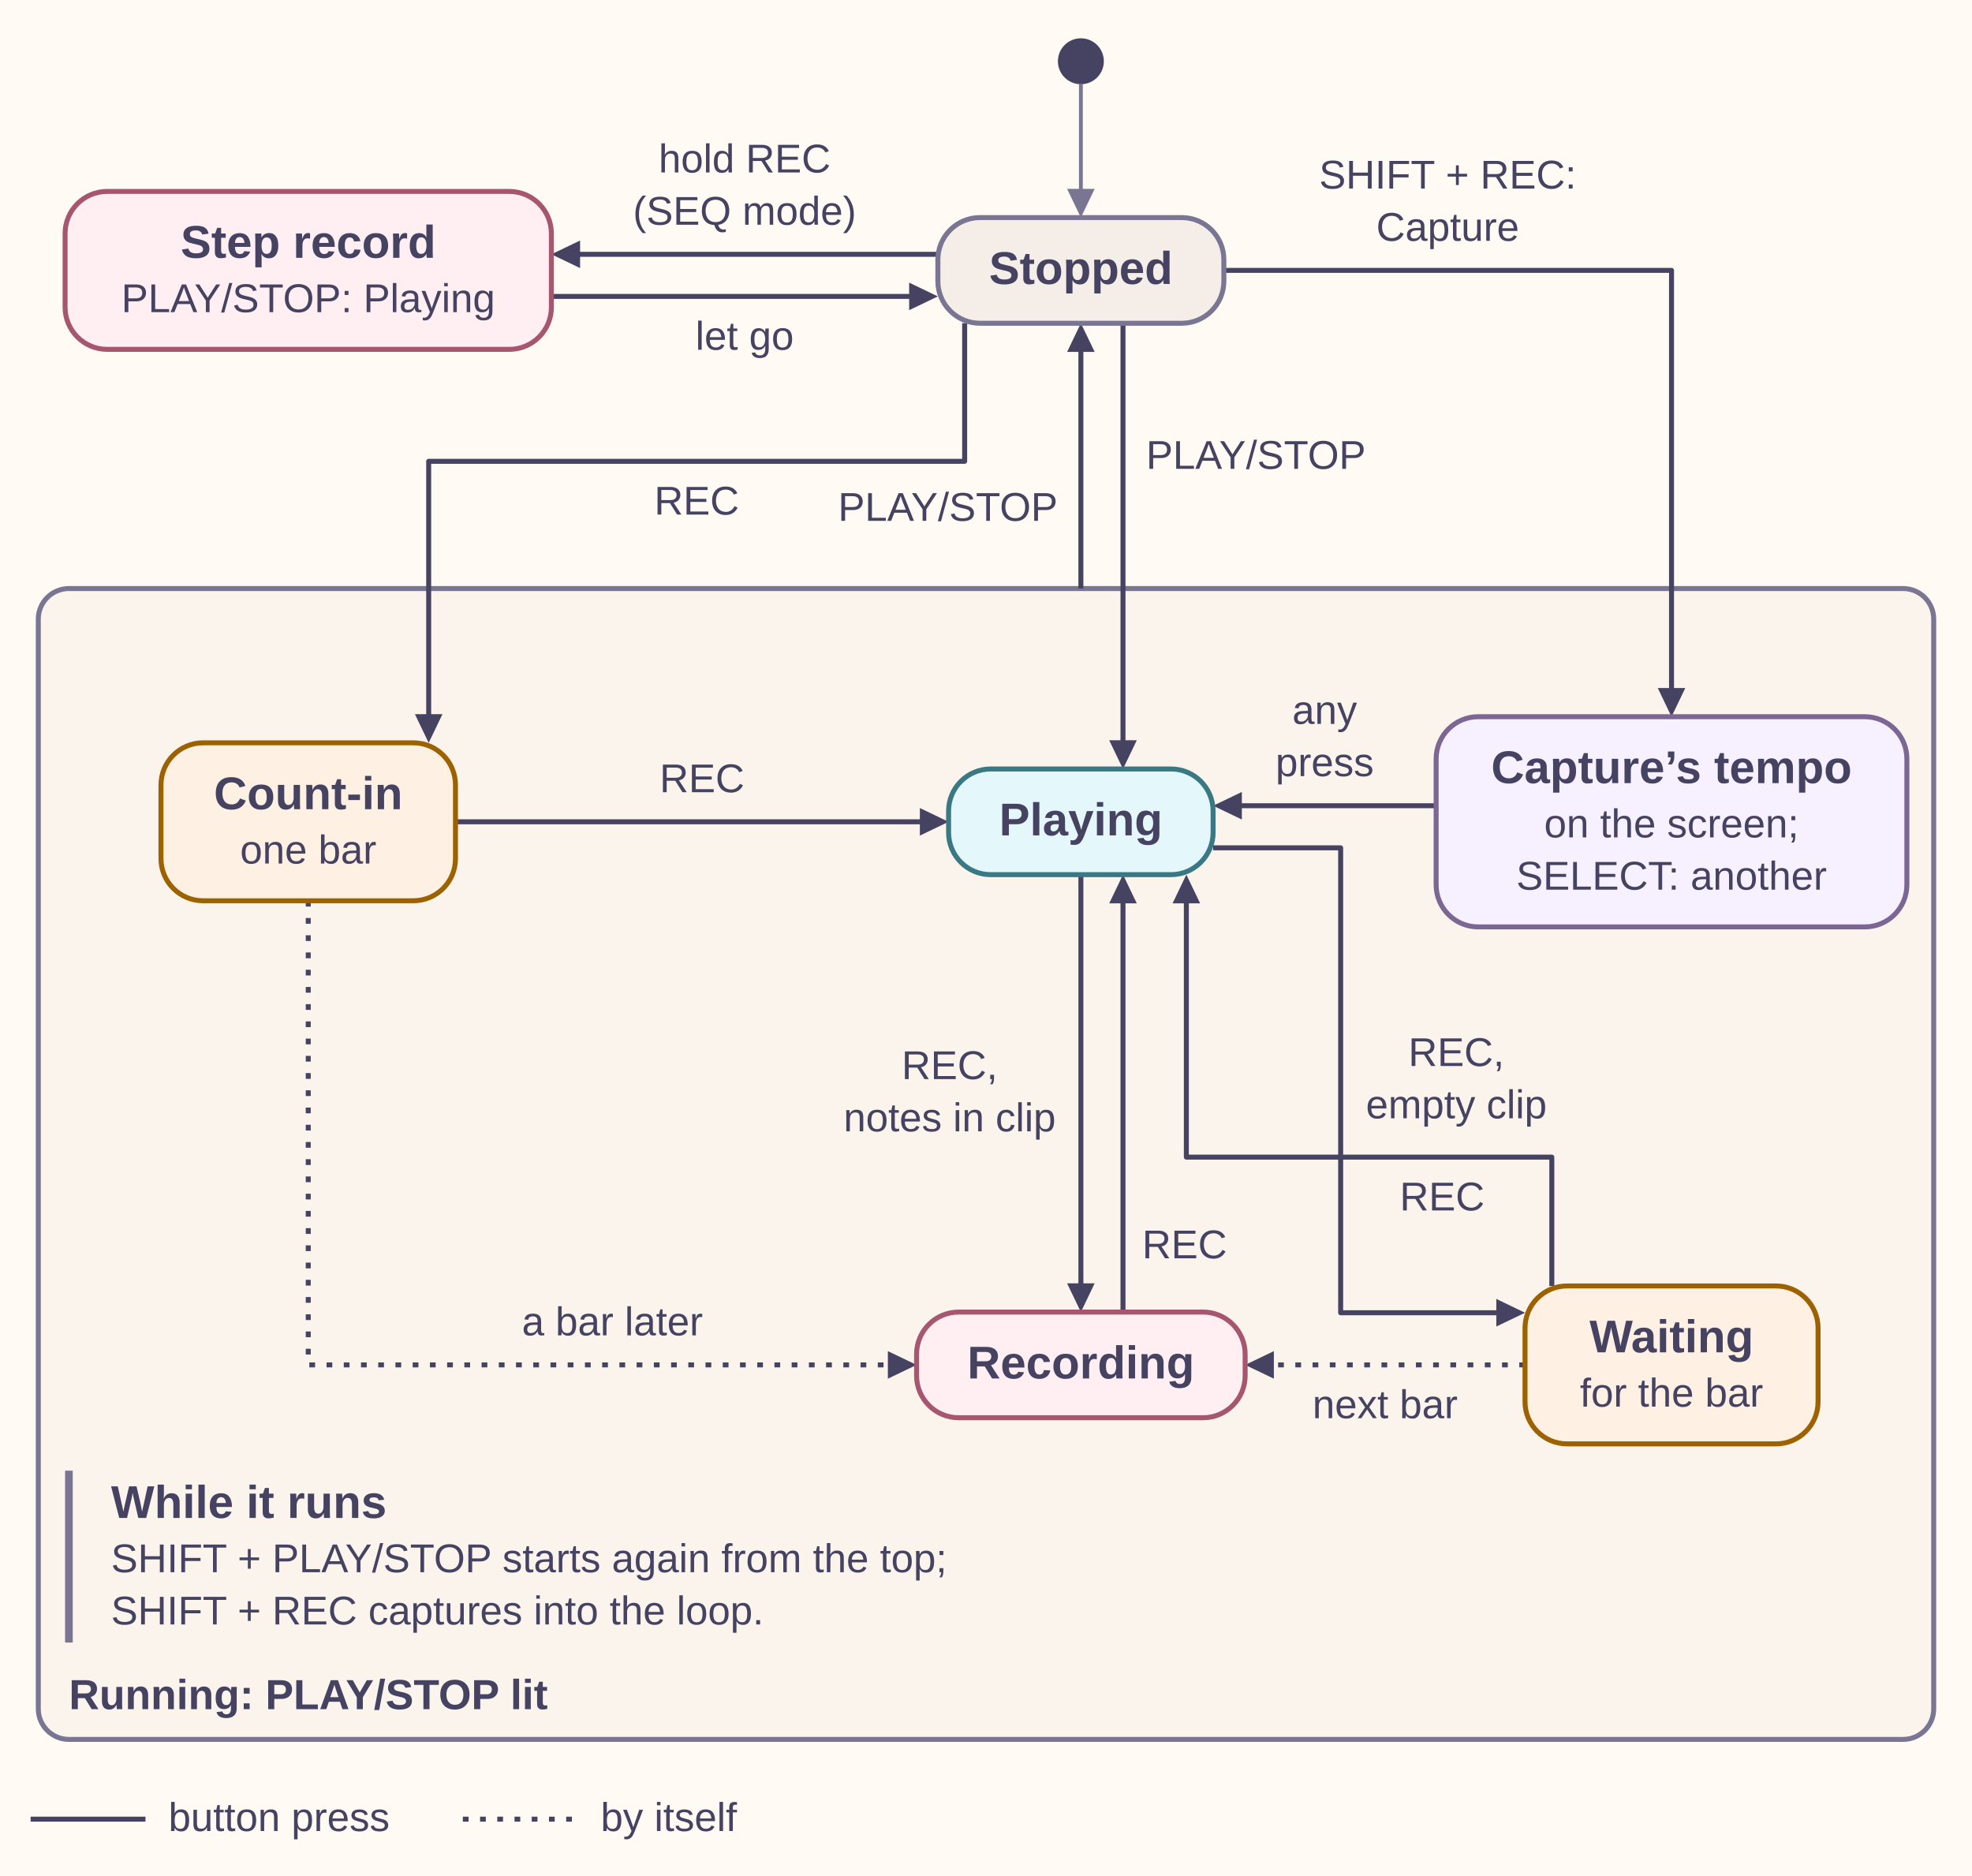
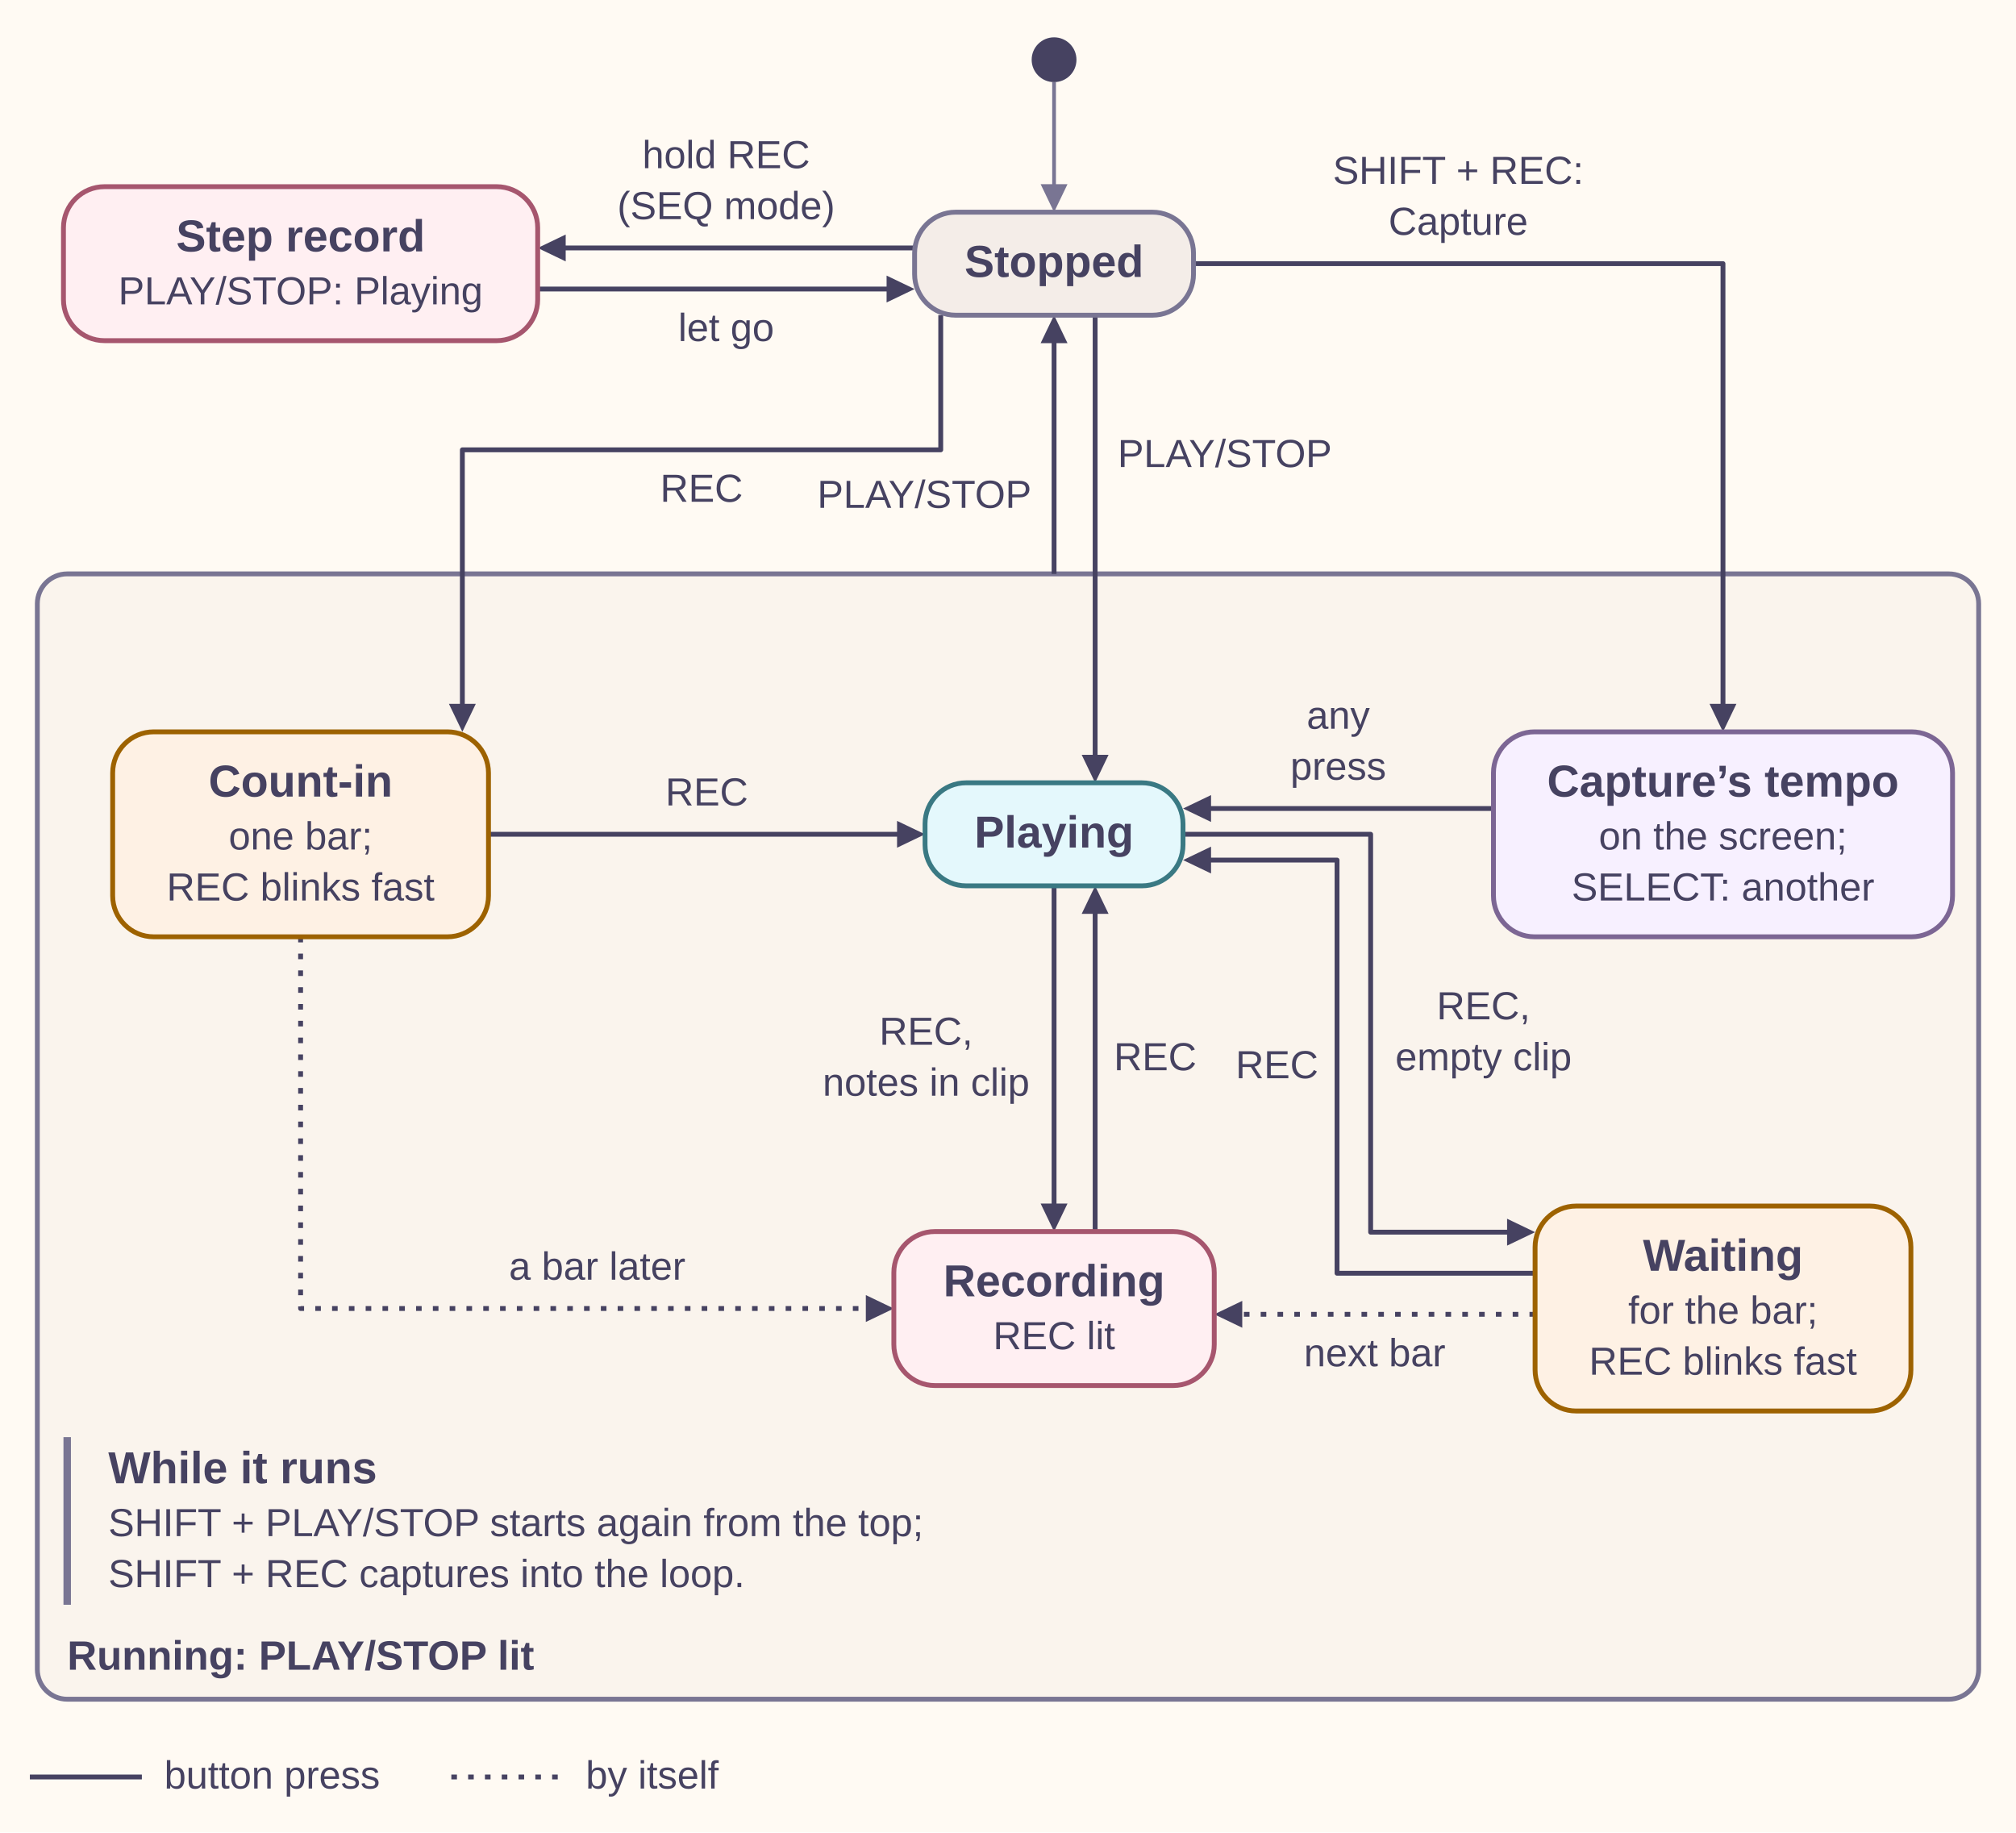
- <svg xmlns="http://www.w3.org/2000/svg" width="772.69" height="734.96" viewBox="-6 -10 515.13 489.98" role="img">
-   <rect data-kind="bg" x="-6" y="-10" width="515.13" height="489.98" fill="#fffaf3" />
-   <rect data-kind="group" data-id="running" x="4" y="143.72" width="495.13" height="300.6" rx="8" fill="#faf4ed" stroke="#797593" stroke-width="1.3" />
-   <text x="12" y="436.42" fill="#464261" font-family="IBM Plex Sans, Helvetica Neue, Arial, sans-serif" font-size="11" font-weight="600" text-anchor="start" data-owner="running">Running: PLAY/STOP lit</text>
+ <svg xmlns="http://www.w3.org/2000/svg" width="810.03" height="736.2" viewBox="-6 -10 540.02 490.8" role="img">
+   <rect data-kind="bg" x="-6" y="-10" width="540.02" height="490.8" fill="#fffaf3" />
+   <rect data-kind="group" data-id="running" x="4" y="143.72" width="520.02" height="301.43" rx="8" fill="#faf4ed" stroke="#797593" stroke-width="1.3" />
+   <text x="12" y="437.25" fill="#464261" font-family="IBM Plex Sans, Helvetica Neue, Arial, sans-serif" font-size="11" font-weight="600" text-anchor="start" data-owner="running">Running: PLAY/STOP lit</text>
  <path data-kind="edge" data-id="e0" data-from="start" data-to="stopped" d="M276.35 12 L276.35 40.33" fill="none" stroke="#797593" stroke-width="1" stroke-linecap="butt" stroke-linejoin="round" />
-   <path data-kind="edge" data-id="e1" data-from="stopped" data-to="playing" d="M287.35 74.42 L287.35 184.35" fill="none" stroke="#464261" stroke-width="1.3" stroke-linecap="butt" stroke-linejoin="round" />
+   <path data-kind="edge" data-id="e1" data-from="stopped" data-to="playing" d="M287.35 74.42 L287.35 193.18" fill="none" stroke="#464261" stroke-width="1.3" stroke-linecap="butt" stroke-linejoin="round" />
  <path data-kind="edge" data-id="e2" data-from="running" data-to="stopped" d="M276.35 143.72 L276.35 80.92" fill="none" stroke="#464261" stroke-width="1.3" stroke-linecap="butt" stroke-linejoin="round" />
  <path data-kind="edge" data-id="e3" data-from="stopped" data-to="step" d="M238.99 56.42 L144.53 56.42" fill="none" stroke="#464261" stroke-width="1.3" stroke-linecap="butt" stroke-linejoin="round" />
  <path data-kind="edge" data-id="e4" data-from="step" data-to="stopped" d="M138.03 67.42 L232.49 67.42" fill="none" stroke="#464261" stroke-width="1.3" stroke-linecap="butt" stroke-linejoin="round" />
-   <path data-kind="edge" data-id="e5" data-from="stopped" data-to="count" d="M245.99 74.42 L245.99 110.49 L105.98 110.49 L105.98 177.53" fill="none" stroke="#464261" stroke-width="1.3" stroke-linecap="butt" stroke-linejoin="round" />
-   <path data-kind="edge" data-id="e6" data-from="count" data-to="playing" d="M112.98 204.65 L235.29 204.65" fill="none" stroke="#464261" stroke-width="1.3" stroke-linecap="butt" stroke-linejoin="round" />
-   <path data-kind="edge" data-id="e7" data-from="count" data-to="rec" d="M74.52 225.28 L74.52 346.5 L226.93 346.5" fill="none" stroke="#464261" stroke-width="1.3" stroke-dasharray="1.5 3" stroke-linecap="butt" stroke-linejoin="round" />
-   <path data-kind="edge" data-id="e8" data-from="playing" data-to="rec" d="M276.35 218.45 L276.35 326.2" fill="none" stroke="#464261" stroke-width="1.3" stroke-linecap="butt" stroke-linejoin="round" />
-   <path data-kind="edge" data-id="e9" data-from="rec" data-to="playing" d="M287.35 332.7 L287.35 224.95" fill="none" stroke="#464261" stroke-width="1.3" stroke-linecap="butt" stroke-linejoin="round" />
-   <path data-kind="edge" data-id="e10" data-from="playing" data-to="wait" d="M310.9 211.45 L344.21 211.45 L344.21 332.88 L385.87 332.88" fill="none" stroke="#464261" stroke-width="1.3" stroke-linecap="butt" stroke-linejoin="round" />
-   <path data-kind="edge" data-id="e11" data-from="wait" data-to="playing" d="M399.37 325.88 L399.37 292.23 L303.9 292.23 L303.9 224.95" fill="none" stroke="#464261" stroke-width="1.3" stroke-linecap="butt" stroke-linejoin="round" />
-   <path data-kind="edge" data-id="e12" data-from="wait" data-to="rec" d="M392.37 346.5 L325.76 346.5" fill="none" stroke="#464261" stroke-width="1.3" stroke-dasharray="1.5 3" stroke-linecap="butt" stroke-linejoin="round" />
-   <path data-kind="edge" data-id="e13" data-from="stopped" data-to="tempo" d="M313.7 60.62 L430.64 60.62 L430.64 170.7" fill="none" stroke="#464261" stroke-width="1.3" stroke-linecap="butt" stroke-linejoin="round" />
-   <path data-kind="edge" data-id="e14" data-from="tempo" data-to="playing" d="M369.15 200.45 L317.4 200.45" fill="none" stroke="#464261" stroke-width="1.3" stroke-linecap="butt" stroke-linejoin="round" />
+   <path data-kind="edge" data-id="e5" data-from="stopped" data-to="count" d="M245.99 74.42 L245.99 110.49 L117.85 110.49 L117.85 179.53" fill="none" stroke="#464261" stroke-width="1.3" stroke-linecap="butt" stroke-linejoin="round" />
+   <path data-kind="edge" data-id="e6" data-from="count" data-to="playing" d="M124.85 213.47 L235.29 213.47" fill="none" stroke="#464261" stroke-width="1.3" stroke-linecap="butt" stroke-linejoin="round" />
+   <path data-kind="edge" data-id="e7" data-from="count" data-to="rec" d="M74.52 240.93 L74.52 340.5 L226.93 340.5" fill="none" stroke="#464261" stroke-width="1.3" stroke-dasharray="1.5 3" stroke-linecap="butt" stroke-linejoin="round" />
+   <path data-kind="edge" data-id="e8" data-from="playing" data-to="rec" d="M276.35 227.28 L276.35 313.38" fill="none" stroke="#464261" stroke-width="1.3" stroke-linecap="butt" stroke-linejoin="round" />
+   <path data-kind="edge" data-id="e9" data-from="rec" data-to="playing" d="M287.35 319.88 L287.35 233.78" fill="none" stroke="#464261" stroke-width="1.3" stroke-linecap="butt" stroke-linejoin="round" />
+   <path data-kind="edge" data-id="e10" data-from="playing" data-to="wait" d="M310.9 213.47 L361.15 213.47 L361.15 320.05 L398.7 320.05" fill="none" stroke="#464261" stroke-width="1.3" stroke-linecap="butt" stroke-linejoin="round" />
+   <path data-kind="edge" data-id="e11" data-from="wait" data-to="playing" d="M405.2 331.05 L352.15 331.05 L352.15 220.38 L317.4 220.38" fill="none" stroke="#464261" stroke-width="1.3" stroke-linecap="butt" stroke-linejoin="round" />
+   <path data-kind="edge" data-id="e12" data-from="wait" data-to="rec" d="M405.2 342.05 L325.76 342.05" fill="none" stroke="#464261" stroke-width="1.3" stroke-dasharray="1.5 3" stroke-linecap="butt" stroke-linejoin="round" />
+   <path data-kind="edge" data-id="e13" data-from="stopped" data-to="tempo" d="M313.7 60.62 L455.53 60.62 L455.53 179.53" fill="none" stroke="#464261" stroke-width="1.3" stroke-linecap="butt" stroke-linejoin="round" />
+   <path data-kind="edge" data-id="e14" data-from="tempo" data-to="playing" d="M394.05 206.57 L317.4 206.57" fill="none" stroke="#464261" stroke-width="1.3" stroke-linecap="butt" stroke-linejoin="round" />
  <path data-kind="arrow" data-id="e0" d="M276.35 46.83 L272.75 39.33 L279.95 39.33 Z" fill="#797593" />
-   <path data-kind="arrow" data-id="e1" d="M287.35 190.85 L283.75 183.35 L290.95 183.35 Z" fill="#464261" />
+   <path data-kind="arrow" data-id="e1" d="M287.35 199.68 L283.75 192.18 L290.95 192.18 Z" fill="#464261" />
  <path data-kind="arrow" data-id="e2" d="M276.35 74.42 L279.95 81.92 L272.75 81.92 Z" fill="#464261" />
  <path data-kind="arrow" data-id="e3" d="M138.03 56.42 L145.53 52.82 L145.53 60.02 Z" fill="#464261" />
  <path data-kind="arrow" data-id="e4" d="M238.99 67.42 L231.49 71.02 L231.49 63.82 Z" fill="#464261" />
-   <path data-kind="arrow" data-id="e5" d="M105.98 184.03 L102.38 176.53 L109.58 176.53 Z" fill="#464261" />
-   <path data-kind="arrow" data-id="e6" d="M241.79 204.65 L234.29 208.25 L234.29 201.05 Z" fill="#464261" />
-   <path data-kind="arrow" data-id="e7" d="M233.43 346.5 L225.93 350.1 L225.93 342.9 Z" fill="#464261" />
-   <path data-kind="arrow" data-id="e8" d="M276.35 332.7 L272.75 325.2 L279.95 325.2 Z" fill="#464261" />
-   <path data-kind="arrow" data-id="e9" d="M287.35 218.45 L290.95 225.95 L283.75 225.95 Z" fill="#464261" />
-   <path data-kind="arrow" data-id="e10" d="M392.37 332.88 L384.87 336.48 L384.87 329.27 Z" fill="#464261" />
-   <path data-kind="arrow" data-id="e11" d="M303.9 218.45 L307.5 225.95 L300.3 225.95 Z" fill="#464261" />
-   <path data-kind="arrow" data-id="e12" d="M319.26 346.5 L326.76 342.9 L326.76 350.1 Z" fill="#464261" />
-   <path data-kind="arrow" data-id="e13" d="M430.64 177.2 L427.04 169.7 L434.24 169.7 Z" fill="#464261" />
-   <path data-kind="arrow" data-id="e14" d="M310.9 200.45 L318.4 196.85 L318.4 204.05 Z" fill="#464261" />
+   <path data-kind="arrow" data-id="e5" d="M117.85 186.03 L114.25 178.53 L121.45 178.53 Z" fill="#464261" />
+   <path data-kind="arrow" data-id="e6" d="M241.79 213.47 L234.29 217.07 L234.29 209.88 Z" fill="#464261" />
+   <path data-kind="arrow" data-id="e7" d="M233.43 340.5 L225.93 344.1 L225.93 336.9 Z" fill="#464261" />
+   <path data-kind="arrow" data-id="e8" d="M276.35 319.88 L272.75 312.38 L279.95 312.38 Z" fill="#464261" />
+   <path data-kind="arrow" data-id="e9" d="M287.35 227.28 L290.95 234.78 L283.75 234.78 Z" fill="#464261" />
+   <path data-kind="arrow" data-id="e10" d="M405.2 320.05 L397.7 323.65 L397.7 316.45 Z" fill="#464261" />
+   <path data-kind="arrow" data-id="e11" d="M310.9 220.38 L318.4 216.78 L318.4 223.97 Z" fill="#464261" />
+   <path data-kind="arrow" data-id="e12" d="M319.26 342.05 L326.76 338.45 L326.76 345.65 Z" fill="#464261" />
+   <path data-kind="arrow" data-id="e13" d="M455.53 186.03 L451.93 178.53 L459.13 178.53 Z" fill="#464261" />
+   <path data-kind="arrow" data-id="e14" d="M310.9 206.57 L318.4 202.97 L318.4 210.17 Z" fill="#464261" />
  <circle data-kind="node" data-id="start" cx="276.35" cy="6" r="6" fill="#464261" />
  <rect data-kind="node" data-id="stopped" x="238.99" y="46.83" width="74.71" height="27.6" rx="11" fill="#f4ede8" stroke="#797593" stroke-width="1.3" />
  <text x="276.35" y="64.17" fill="#464261" font-family="IBM Plex Sans, Helvetica Neue, Arial, sans-serif" font-size="12" font-weight="600" text-anchor="middle" data-owner="stopped">Stopped</text>
  <rect data-kind="node" data-id="step" x="11" y="40" width="127.03" height="41.25" rx="11" fill="#ffeff2" stroke="#a6566e" stroke-width="1.3" />
  <text x="74.52" y="57.34" fill="#464261" font-family="IBM Plex Sans, Helvetica Neue, Arial, sans-serif" font-size="12" font-weight="600" text-anchor="middle" data-owner="step">Step record</text>
  <text x="74.52" y="71.52" fill="#464261" font-family="IBM Plex Sans, Helvetica Neue, Arial, sans-serif" font-size="10.5" font-weight="400" text-anchor="middle" data-owner="step">PLAY/STOP: Playing</text>
-   <rect data-kind="node" data-id="count" data-group="running" x="36.05" y="184.02" width="76.93" height="41.25" rx="11" fill="#fef1e4" stroke="#9d6200" stroke-width="1.3" />
-   <text x="74.52" y="201.36" fill="#464261" font-family="IBM Plex Sans, Helvetica Neue, Arial, sans-serif" font-size="12" font-weight="600" text-anchor="middle" data-owner="count">Count-in</text>
-   <text x="74.52" y="215.55" fill="#464261" font-family="IBM Plex Sans, Helvetica Neue, Arial, sans-serif" font-size="10.5" font-weight="400" text-anchor="middle" data-owner="count">one bar</text>
-   <rect data-kind="node" data-id="playing" data-group="running" x="241.79" y="190.85" width="69.1" height="27.6" rx="11" fill="#e4f8fc" stroke="#3a7983" stroke-width="1.3" />
-   <text x="276.35" y="208.19" fill="#464261" font-family="IBM Plex Sans, Helvetica Neue, Arial, sans-serif" font-size="12" font-weight="600" text-anchor="middle" data-owner="playing">Playing</text>
-   <rect data-kind="node" data-id="tempo" data-group="running" x="369.15" y="177.2" width="122.97" height="54.9" rx="11" fill="#f7f0ff" stroke="#7c6694" stroke-width="1.3" />
-   <text x="430.64" y="194.54" fill="#464261" font-family="IBM Plex Sans, Helvetica Neue, Arial, sans-serif" font-size="12" font-weight="600" text-anchor="middle" data-owner="tempo">Capture’s tempo</text>
-   <text x="430.64" y="208.72" fill="#464261" font-family="IBM Plex Sans, Helvetica Neue, Arial, sans-serif" font-size="10.5" font-weight="400" text-anchor="middle" data-owner="tempo">on the screen;</text>
-   <text x="430.64" y="222.37" fill="#464261" font-family="IBM Plex Sans, Helvetica Neue, Arial, sans-serif" font-size="10.5" font-weight="400" text-anchor="middle" data-owner="tempo">SELECT: another</text>
-   <rect data-kind="node" data-id="rec" data-group="running" x="233.43" y="332.7" width="85.83" height="27.6" rx="11" fill="#ffeff2" stroke="#a6566e" stroke-width="1.3" />
-   <text x="276.35" y="350.04" fill="#464261" font-family="IBM Plex Sans, Helvetica Neue, Arial, sans-serif" font-size="12" font-weight="600" text-anchor="middle" data-owner="rec">Recording</text>
-   <rect data-kind="node" data-id="wait" data-group="running" x="392.37" y="325.88" width="76.55" height="41.25" rx="11" fill="#fef1e4" stroke="#9d6200" stroke-width="1.3" />
-   <text x="430.64" y="343.22" fill="#464261" font-family="IBM Plex Sans, Helvetica Neue, Arial, sans-serif" font-size="12" font-weight="600" text-anchor="middle" data-owner="wait">Waiting</text>
-   <text x="430.64" y="357.4" fill="#464261" font-family="IBM Plex Sans, Helvetica Neue, Arial, sans-serif" font-size="10.5" font-weight="400" text-anchor="middle" data-owner="wait">for the bar</text>
-   <rect data-kind="node" data-id="shift" data-group="running" x="11" y="373.12" width="241.67" height="46.9" fill="none" stroke="none" />
-   <path data-kind="rule" data-id="shift" d="M12 374.12 L12 419.02" stroke="#797593" stroke-width="2" />
-   <text x="23" y="386.47" fill="#464261" font-family="IBM Plex Sans, Helvetica Neue, Arial, sans-serif" font-size="12" font-weight="600" text-anchor="start" data-owner="shift">While it runs</text>
-   <text x="23" y="400.65" fill="#464261" font-family="IBM Plex Sans, Helvetica Neue, Arial, sans-serif" font-size="10.5" font-weight="400" text-anchor="start" data-owner="shift">SHIFT + PLAY/STOP starts again from the top;</text>
-   <text x="23" y="414.3" fill="#464261" font-family="IBM Plex Sans, Helvetica Neue, Arial, sans-serif" font-size="10.5" font-weight="400" text-anchor="start" data-owner="shift">SHIFT + REC captures into the loop.</text>
-   <text x="322.08" y="112.45" fill="#464261" font-family="IBM Plex Sans, Helvetica Neue, Arial, sans-serif" font-size="10.5" font-weight="400" text-anchor="middle" data-owner="e1">PLAY/STOP</text>
+   <rect data-kind="node" data-id="count" data-group="running" x="24.18" y="186.03" width="100.67" height="54.9" rx="11" fill="#fef1e4" stroke="#9d6200" stroke-width="1.3" />
+   <text x="74.52" y="203.37" fill="#464261" font-family="IBM Plex Sans, Helvetica Neue, Arial, sans-serif" font-size="12" font-weight="600" text-anchor="middle" data-owner="count">Count-in</text>
+   <text x="74.52" y="217.55" fill="#464261" font-family="IBM Plex Sans, Helvetica Neue, Arial, sans-serif" font-size="10.5" font-weight="400" text-anchor="middle" data-owner="count">one bar;</text>
+   <text x="74.52" y="231.2" fill="#464261" font-family="IBM Plex Sans, Helvetica Neue, Arial, sans-serif" font-size="10.5" font-weight="400" text-anchor="middle" data-owner="count">REC blinks fast</text>
+   <rect data-kind="node" data-id="playing" data-group="running" x="241.79" y="199.68" width="69.1" height="27.6" rx="11" fill="#e4f8fc" stroke="#3a7983" stroke-width="1.3" />
+   <text x="276.35" y="217.02" fill="#464261" font-family="IBM Plex Sans, Helvetica Neue, Arial, sans-serif" font-size="12" font-weight="600" text-anchor="middle" data-owner="playing">Playing</text>
+   <rect data-kind="node" data-id="tempo" data-group="running" x="394.05" y="186.03" width="122.97" height="54.9" rx="11" fill="#f7f0ff" stroke="#7c6694" stroke-width="1.3" />
+   <text x="455.53" y="203.37" fill="#464261" font-family="IBM Plex Sans, Helvetica Neue, Arial, sans-serif" font-size="12" font-weight="600" text-anchor="middle" data-owner="tempo">Capture’s tempo</text>
+   <text x="455.53" y="217.55" fill="#464261" font-family="IBM Plex Sans, Helvetica Neue, Arial, sans-serif" font-size="10.5" font-weight="400" text-anchor="middle" data-owner="tempo">on the screen;</text>
+   <text x="455.53" y="231.2" fill="#464261" font-family="IBM Plex Sans, Helvetica Neue, Arial, sans-serif" font-size="10.5" font-weight="400" text-anchor="middle" data-owner="tempo">SELECT: another</text>
+   <rect data-kind="node" data-id="rec" data-group="running" x="233.43" y="319.88" width="85.83" height="41.25" rx="11" fill="#ffeff2" stroke="#a6566e" stroke-width="1.3" />
+   <text x="276.35" y="337.22" fill="#464261" font-family="IBM Plex Sans, Helvetica Neue, Arial, sans-serif" font-size="12" font-weight="600" text-anchor="middle" data-owner="rec">Recording</text>
+   <text x="276.35" y="351.4" fill="#464261" font-family="IBM Plex Sans, Helvetica Neue, Arial, sans-serif" font-size="10.5" font-weight="400" text-anchor="middle" data-owner="rec">REC lit</text>
+   <rect data-kind="node" data-id="wait" data-group="running" x="405.2" y="313.05" width="100.67" height="54.9" rx="11" fill="#fef1e4" stroke="#9d6200" stroke-width="1.3" />
+   <text x="455.53" y="330.39" fill="#464261" font-family="IBM Plex Sans, Helvetica Neue, Arial, sans-serif" font-size="12" font-weight="600" text-anchor="middle" data-owner="wait">Waiting</text>
+   <text x="455.53" y="344.57" fill="#464261" font-family="IBM Plex Sans, Helvetica Neue, Arial, sans-serif" font-size="10.5" font-weight="400" text-anchor="middle" data-owner="wait">for the bar;</text>
+   <text x="455.53" y="358.22" fill="#464261" font-family="IBM Plex Sans, Helvetica Neue, Arial, sans-serif" font-size="10.5" font-weight="400" text-anchor="middle" data-owner="wait">REC blinks fast</text>
+   <rect data-kind="node" data-id="shift" data-group="running" x="11" y="373.95" width="241.67" height="46.9" fill="none" stroke="none" />
+   <path data-kind="rule" data-id="shift" d="M12 374.95 L12 419.85" stroke="#797593" stroke-width="2" />
+   <text x="23" y="387.29" fill="#464261" font-family="IBM Plex Sans, Helvetica Neue, Arial, sans-serif" font-size="12" font-weight="600" text-anchor="start" data-owner="shift">While it runs</text>
+   <text x="23" y="401.47" fill="#464261" font-family="IBM Plex Sans, Helvetica Neue, Arial, sans-serif" font-size="10.5" font-weight="400" text-anchor="start" data-owner="shift">SHIFT + PLAY/STOP starts again from the top;</text>
+   <text x="23" y="415.12" fill="#464261" font-family="IBM Plex Sans, Helvetica Neue, Arial, sans-serif" font-size="10.5" font-weight="400" text-anchor="start" data-owner="shift">SHIFT + REC captures into the loop.</text>
+   <text x="322.08" y="115.1" fill="#464261" font-family="IBM Plex Sans, Helvetica Neue, Arial, sans-serif" font-size="10.5" font-weight="400" text-anchor="middle" data-owner="e1">PLAY/STOP</text>
  <text x="241.61" y="126.03" fill="#464261" font-family="IBM Plex Sans, Helvetica Neue, Arial, sans-serif" font-size="10.5" font-weight="400" text-anchor="middle" data-owner="e2">PLAY/STOP</text>
  <text x="188.51" y="35.05" fill="#464261" font-family="IBM Plex Sans, Helvetica Neue, Arial, sans-serif" font-size="10.5" font-weight="400" text-anchor="middle" data-owner="e3">hold REC</text>
  <text x="188.51" y="48.7" fill="#464261" font-family="IBM Plex Sans, Helvetica Neue, Arial, sans-serif" font-size="10.5" font-weight="400" text-anchor="middle" data-owner="e3">(SEQ mode)</text>
  <text x="188.51" y="81.35" fill="#464261" font-family="IBM Plex Sans, Helvetica Neue, Arial, sans-serif" font-size="10.5" font-weight="400" text-anchor="middle" data-owner="e4">let go</text>
-   <text x="175.99" y="124.41" fill="#464261" font-family="IBM Plex Sans, Helvetica Neue, Arial, sans-serif" font-size="10.5" font-weight="400" text-anchor="middle" data-owner="e5">REC</text>
-   <text x="177.39" y="196.92" fill="#464261" font-family="IBM Plex Sans, Helvetica Neue, Arial, sans-serif" font-size="10.5" font-weight="400" text-anchor="middle" data-owner="e6">REC</text>
-   <text x="153.97" y="338.77" fill="#464261" font-family="IBM Plex Sans, Helvetica Neue, Arial, sans-serif" font-size="10.5" font-weight="400" text-anchor="middle" data-owner="e7">a bar later</text>
-   <text x="242.07" y="271.85" fill="#464261" font-family="IBM Plex Sans, Helvetica Neue, Arial, sans-serif" font-size="10.5" font-weight="400" text-anchor="middle" data-owner="e8">REC,</text>
-   <text x="242.07" y="285.5" fill="#464261" font-family="IBM Plex Sans, Helvetica Neue, Arial, sans-serif" font-size="10.5" font-weight="400" text-anchor="middle" data-owner="e8">notes in clip</text>
-   <text x="303.44" y="318.66" fill="#464261" font-family="IBM Plex Sans, Helvetica Neue, Arial, sans-serif" font-size="10.5" font-weight="400" text-anchor="middle" data-owner="e9">REC</text>
-   <text x="374.43" y="268.44" fill="#464261" font-family="IBM Plex Sans, Helvetica Neue, Arial, sans-serif" font-size="10.5" font-weight="400" text-anchor="middle" data-owner="e10">REC,</text>
-   <text x="374.43" y="282.09" fill="#464261" font-family="IBM Plex Sans, Helvetica Neue, Arial, sans-serif" font-size="10.5" font-weight="400" text-anchor="middle" data-owner="e10">empty clip</text>
-   <text x="370.73" y="306.15" fill="#464261" font-family="IBM Plex Sans, Helvetica Neue, Arial, sans-serif" font-size="10.5" font-weight="400" text-anchor="middle" data-owner="e11">REC</text>
-   <text x="355.81" y="360.42" fill="#464261" font-family="IBM Plex Sans, Helvetica Neue, Arial, sans-serif" font-size="10.5" font-weight="400" text-anchor="middle" data-owner="e12">next bar</text>
-   <text x="372.17" y="39.25" fill="#464261" font-family="IBM Plex Sans, Helvetica Neue, Arial, sans-serif" font-size="10.5" font-weight="400" text-anchor="middle" data-owner="e13">SHIFT + REC:</text>
-   <text x="372.17" y="52.9" fill="#464261" font-family="IBM Plex Sans, Helvetica Neue, Arial, sans-serif" font-size="10.5" font-weight="400" text-anchor="middle" data-owner="e13">Capture</text>
-   <text x="340.03" y="179.07" fill="#464261" font-family="IBM Plex Sans, Helvetica Neue, Arial, sans-serif" font-size="10.5" font-weight="400" text-anchor="middle" data-owner="e14">any</text>
-   <text x="340.03" y="192.72" fill="#464261" font-family="IBM Plex Sans, Helvetica Neue, Arial, sans-serif" font-size="10.5" font-weight="400" text-anchor="middle" data-owner="e14">press</text>
-   <path data-kind="legend" d="M2 465.15 L32 465.15" stroke="#464261" stroke-width="1.3" stroke-linecap="butt" fill="none" />
-   <text x="38" y="468.25" fill="#464261" font-family="IBM Plex Sans, Helvetica Neue, Arial, sans-serif" font-size="10.5" font-weight="400" text-anchor="start" data-owner="legend">button press</text>
-   <path data-kind="legend" d="M114.9 465.15 L144.9 465.15" stroke="#464261" stroke-width="1.3" stroke-dasharray="1.5 3" stroke-linecap="butt" fill="none" />
-   <text x="150.9" y="468.25" fill="#464261" font-family="IBM Plex Sans, Helvetica Neue, Arial, sans-serif" font-size="10.5" font-weight="400" text-anchor="start" data-owner="legend">by itself</text>
+   <text x="181.92" y="124.41" fill="#464261" font-family="IBM Plex Sans, Helvetica Neue, Arial, sans-serif" font-size="10.5" font-weight="400" text-anchor="middle" data-owner="e5">REC</text>
+   <text x="183.32" y="205.75" fill="#464261" font-family="IBM Plex Sans, Helvetica Neue, Arial, sans-serif" font-size="10.5" font-weight="400" text-anchor="middle" data-owner="e6">REC</text>
+   <text x="153.97" y="332.77" fill="#464261" font-family="IBM Plex Sans, Helvetica Neue, Arial, sans-serif" font-size="10.5" font-weight="400" text-anchor="middle" data-owner="e7">a bar later</text>
+   <text x="242.07" y="269.85" fill="#464261" font-family="IBM Plex Sans, Helvetica Neue, Arial, sans-serif" font-size="10.5" font-weight="400" text-anchor="middle" data-owner="e8">REC,</text>
+   <text x="242.07" y="283.5" fill="#464261" font-family="IBM Plex Sans, Helvetica Neue, Arial, sans-serif" font-size="10.5" font-weight="400" text-anchor="middle" data-owner="e8">notes in clip</text>
+   <text x="303.44" y="276.67" fill="#464261" font-family="IBM Plex Sans, Helvetica Neue, Arial, sans-serif" font-size="10.5" font-weight="400" text-anchor="middle" data-owner="e9">REC</text>
+   <text x="391.38" y="263.03" fill="#464261" font-family="IBM Plex Sans, Helvetica Neue, Arial, sans-serif" font-size="10.5" font-weight="400" text-anchor="middle" data-owner="e10">REC,</text>
+   <text x="391.38" y="276.69" fill="#464261" font-family="IBM Plex Sans, Helvetica Neue, Arial, sans-serif" font-size="10.5" font-weight="400" text-anchor="middle" data-owner="e10">empty clip</text>
+   <text x="336.06" y="278.81" fill="#464261" font-family="IBM Plex Sans, Helvetica Neue, Arial, sans-serif" font-size="10.5" font-weight="400" text-anchor="middle" data-owner="e11">REC</text>
+   <text x="362.23" y="355.97" fill="#464261" font-family="IBM Plex Sans, Helvetica Neue, Arial, sans-serif" font-size="10.5" font-weight="400" text-anchor="middle" data-owner="e12">next bar</text>
+   <text x="384.62" y="39.25" fill="#464261" font-family="IBM Plex Sans, Helvetica Neue, Arial, sans-serif" font-size="10.5" font-weight="400" text-anchor="middle" data-owner="e13">SHIFT + REC:</text>
+   <text x="384.62" y="52.9" fill="#464261" font-family="IBM Plex Sans, Helvetica Neue, Arial, sans-serif" font-size="10.5" font-weight="400" text-anchor="middle" data-owner="e13">Capture</text>
+   <text x="352.47" y="185.2" fill="#464261" font-family="IBM Plex Sans, Helvetica Neue, Arial, sans-serif" font-size="10.5" font-weight="400" text-anchor="middle" data-owner="e14">any</text>
+   <text x="352.47" y="198.85" fill="#464261" font-family="IBM Plex Sans, Helvetica Neue, Arial, sans-serif" font-size="10.5" font-weight="400" text-anchor="middle" data-owner="e14">press</text>
+   <path data-kind="legend" d="M2 465.98 L32 465.98" stroke="#464261" stroke-width="1.3" stroke-linecap="butt" fill="none" />
+   <text x="38" y="469.07" fill="#464261" font-family="IBM Plex Sans, Helvetica Neue, Arial, sans-serif" font-size="10.5" font-weight="400" text-anchor="start" data-owner="legend">button press</text>
+   <path data-kind="legend" d="M114.9 465.98 L144.9 465.98" stroke="#464261" stroke-width="1.3" stroke-dasharray="1.5 3" stroke-linecap="butt" fill="none" />
+   <text x="150.9" y="469.07" fill="#464261" font-family="IBM Plex Sans, Helvetica Neue, Arial, sans-serif" font-size="10.5" font-weight="400" text-anchor="start" data-owner="legend">by itself</text>
</svg>
